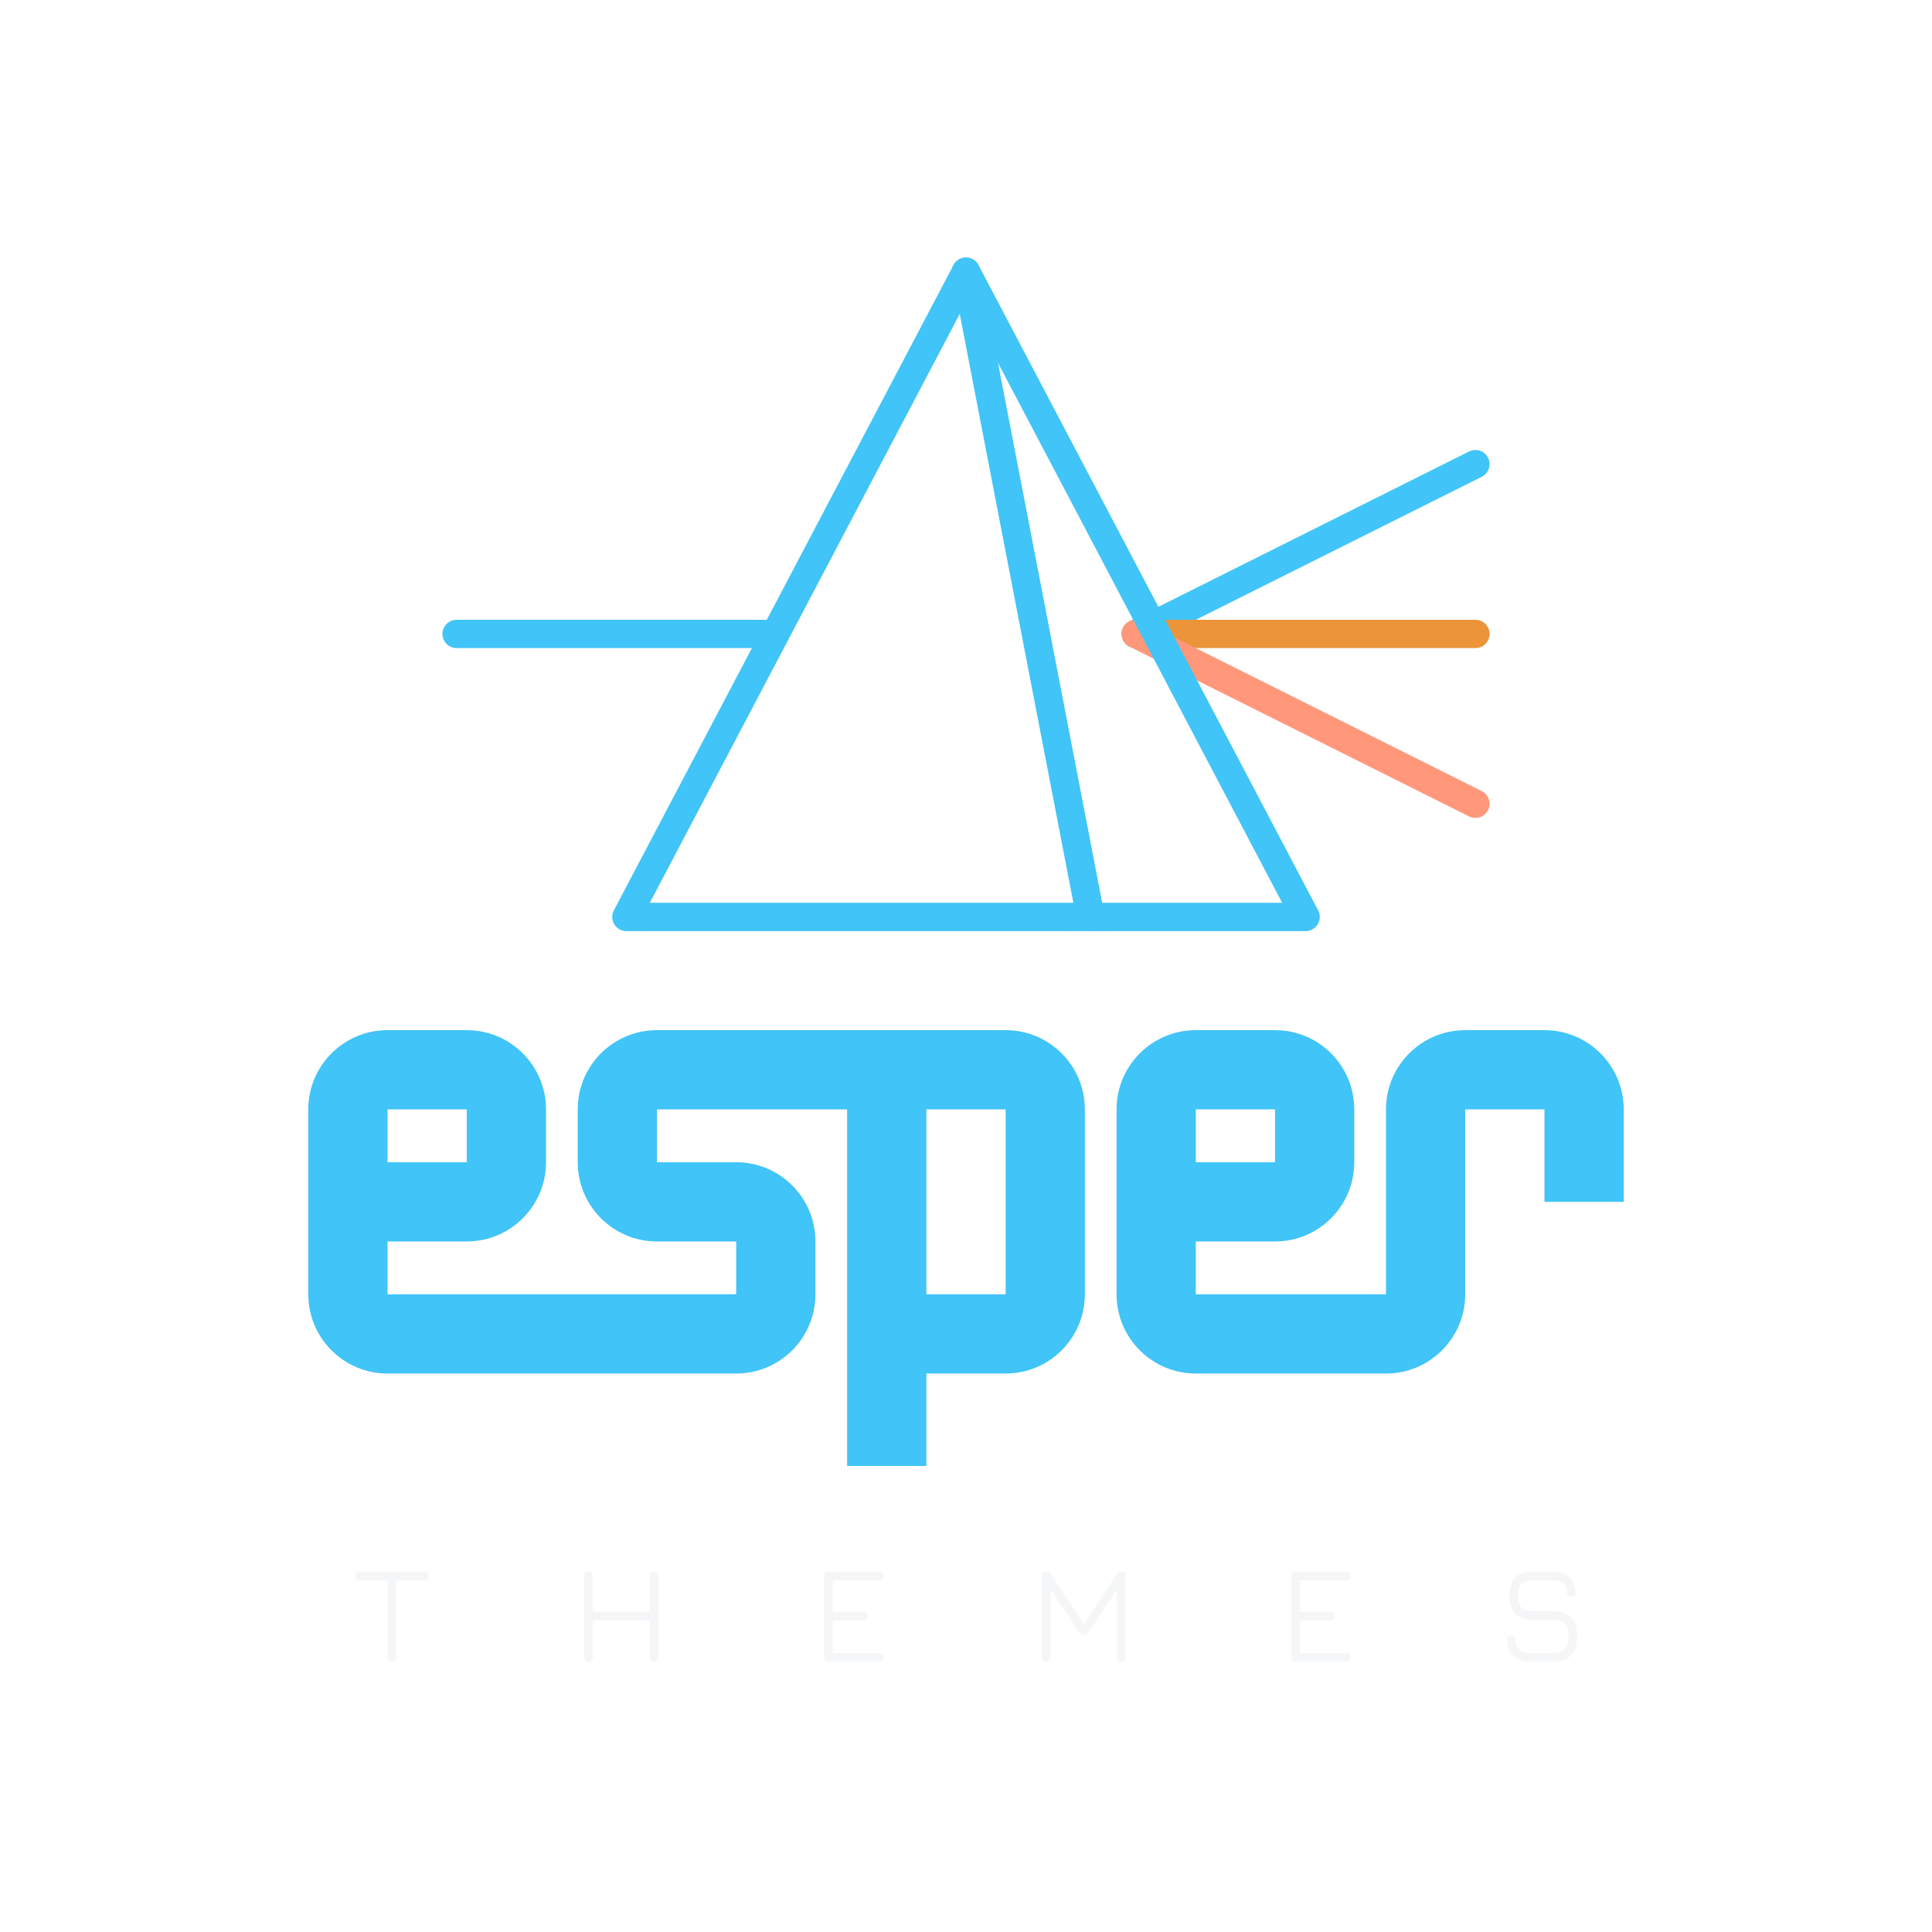
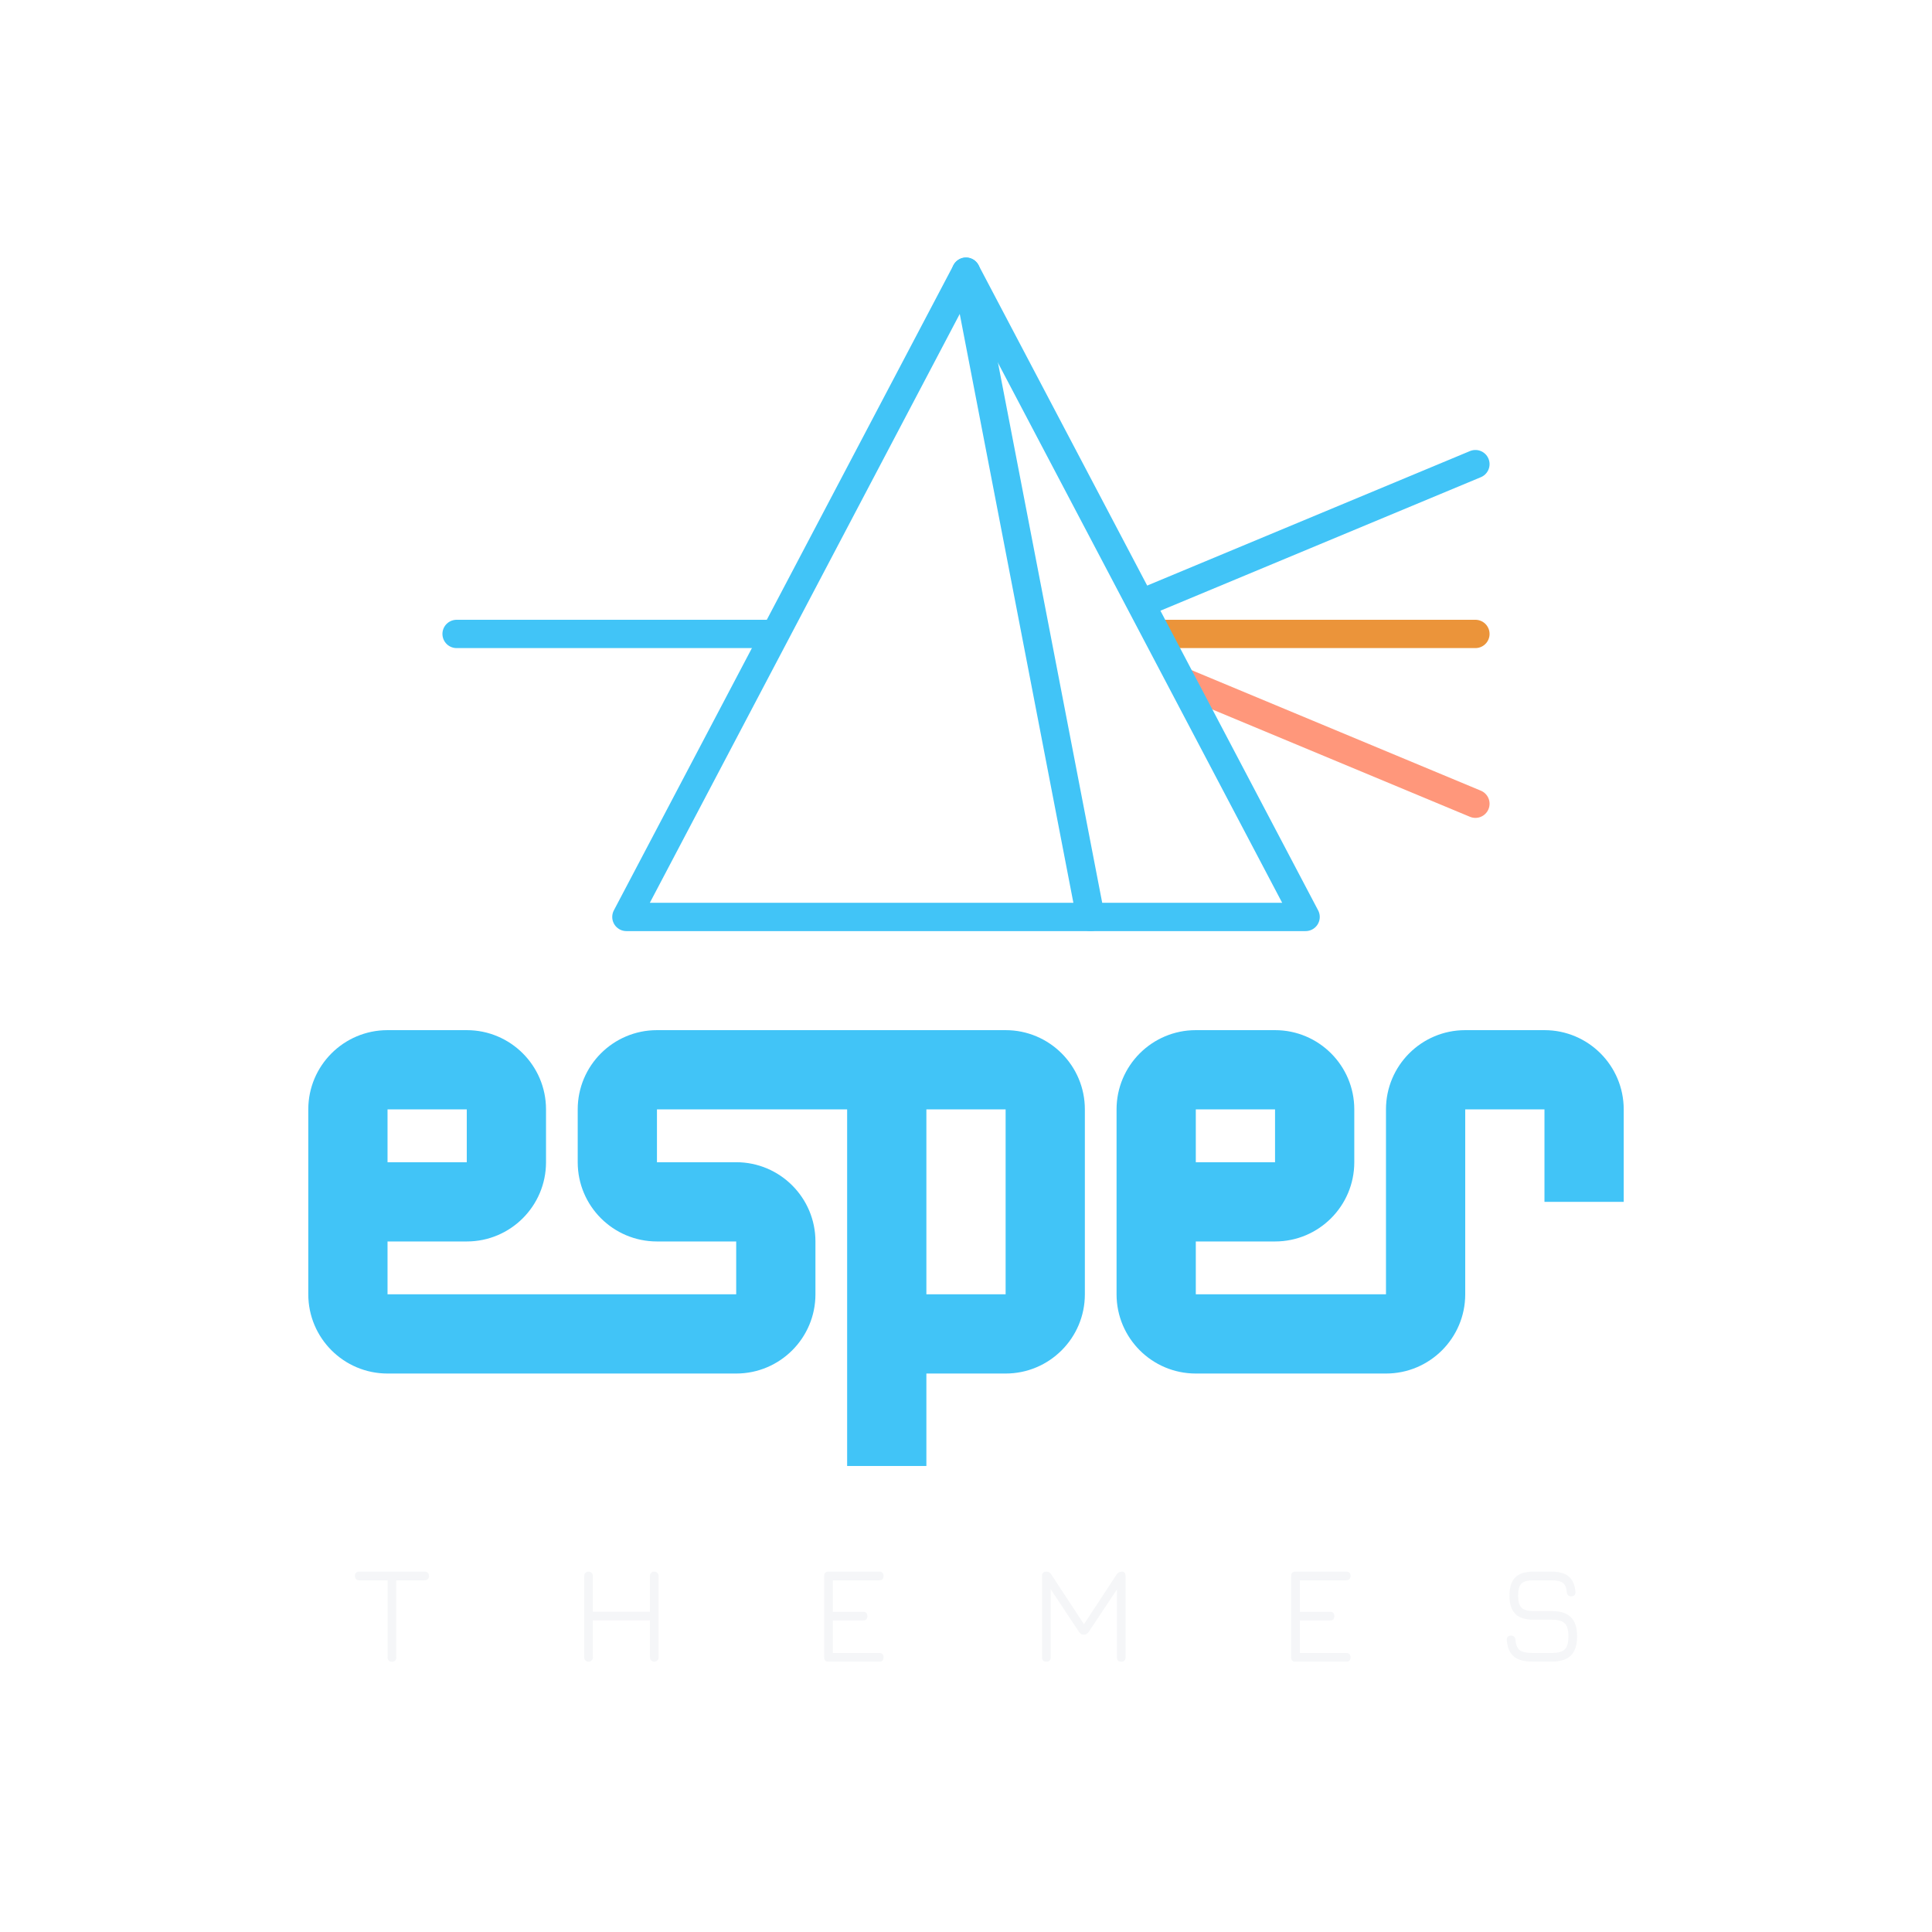
<svg xmlns="http://www.w3.org/2000/svg" viewBox="0 0 1024 1024" role="img" aria-label="Esper Themes">
  <g transform="translate(212 36) scale(3)" fill="none" stroke="#41C4F7" stroke-width="5" stroke-linejoin="round" stroke-linecap="round">
-     <line x1="130" y1="100" x2="190" y2="70" stroke="#41C4F7" />
-     <line x1="130" y1="100" x2="190" y2="100" stroke="#EB943A" />
-     <line x1="130" y1="100" x2="190" y2="130" stroke="#FF977B" />
-     <line x1="10" y1="100" x2="66" y2="100" />
+     <defs>
+       <clipPath id="prism-out">
+         <polygon points="100,36 160,150 200,150 200,36" />
+         <polygon points="100,36 40,150 0,150 0,36" />
+       </clipPath>
+     </defs>
+     <g clip-path="url(#prism-out)">
+       <line x1="118" y1="100" x2="190" y2="70" stroke="#41C4F7" />
+       <line x1="118" y1="100" x2="190" y2="100" stroke="#EB943A" />
+       <line x1="118" y1="100" x2="190" y2="130" stroke="#FF977B" />
+       <line x1="10" y1="100" x2="80" y2="100" />
+     </g>
    <polygon points="100,36 40,150 160,150" />
    <line x1="100" y1="36" x2="122" y2="150" />
  </g>
  <g transform="translate(30.4 567) scale(1.4)">
    <g fill="#41C4F7">
      <path d="M110.0,65.0 L155.0,65.0 A30,30 0 0 0 185.0,35.0 L185.0,15.0 A30,30 0 0 0 155.0,-15.0 L125.0,-15.0 A30,30 0 0 0 95.0,15.0 L95.0,85.0 A30,30 0 0 0 125.0,115.0 L257.0,115.0 A30,30 0 0 0 287.0,85.0 L287.0,65.0 A30,30 0 0 0 257.0,35.0 L227.0,35.0 L227.0,15.0 L359.0,15.0 L359.0,85.0 L314.0,85.0 L314.0,115.0 L359.0,115.0 A30,30 0 0 0 389.0,85.0 L389.0,15.0 A30,30 0 0 0 359.0,-15.0 L227.0,-15.0 A30,30 0 0 0 197.0,15.0 L197.0,35.0 A30,30 0 0 0 227.0,65.0 L257.0,65.0 L257.0,85.0 L125.0,85.0 L125.0,15.0 L155.0,15.0 L155.0,35.0 L110.0,35.0 Z" />
      <rect x="299.0" y="0" width="30" height="150" />
      <path d="M416.0,65.0 L461.0,65.0 A30,30 0 0 0 491.0,35.0 L491.0,15.0 A30,30 0 0 0 461.0,-15.0 L431.0,-15.0 A30,30 0 0 0 401.0,15.0 L401.0,85.0 A30,30 0 0 0 431.0,115.0 L503.0,115.0 A30,30 0 0 0 533.0,85.0 L533.0,15.0 L563.0,15.0 L563.0,50.0 L593.0,50.0 L593.0,15.0 A30,30 0 0 0 563.0,-15.0 L533.0,-15.0 A30,30 0 0 0 503.0,15.0 L503.0,85.0 L431.0,85.0 L431.0,15.0 L461.0,15.0 L461.0,35.0 L416.0,35.0 Z" />
    </g>
    <path fill="#F3F4F7" fill-opacity="0.85" transform="translate(111.51 224.09)" d="M15.16 0.03L15.16 0.03Q14.38 0.03 13.95-0.40Q13.52-0.83 13.52-1.61L13.52-1.61L13.52-30.81L2.78-30.81Q2.00-30.81 1.57-31.24Q1.14-31.67 1.14-32.45L1.14-32.45Q1.14-33.23 1.57-33.66Q2.00-34.09 2.78-34.09L2.78-34.09L27.53-34.09Q28.31-34.09 28.74-33.66Q29.17-33.23 29.17-32.45L29.17-32.45Q29.17-31.67 28.74-31.24Q28.31-30.81 27.53-30.81L27.53-30.81L16.80-30.81L16.80-1.61Q16.80-0.86 16.37-0.42Q15.94 0.03 15.16 0.03ZM89.59 0L89.59 0Q88.89 0 88.42-0.47Q87.95-0.94 87.95-1.64L87.95-1.64L87.95-32.45Q87.95-33.15 88.42-33.62Q88.89-34.09 89.59-34.09L89.59-34.09Q90.29-34.09 90.76-33.62Q91.23-33.15 91.23-32.45L91.23-32.45L91.23-18.90L112.83-18.90L112.83-32.45Q112.83-33.15 113.30-33.62Q113.77-34.09 114.47-34.09L114.47-34.09Q115.17-34.09 115.64-33.62Q116.11-33.15 116.11-32.45L116.11-32.45L116.11-1.64Q116.11-0.94 115.64-0.47Q115.17 0 114.47 0L114.47 0Q113.77 0 113.30-0.47Q112.83-0.94 112.83-1.64L112.83-1.64L112.83-15.63L91.23-15.63L91.23-1.64Q91.23-0.94 90.76-0.47Q90.29 0 89.59 0ZM199.64 0L180.43 0Q178.79 0 178.79-1.64L178.79-1.64L178.79-32.45Q178.79-34.09 180.43-34.09L180.43-34.09L199.64-34.09Q201.28-34.09 201.28-32.45L201.28-32.45Q201.28-30.81 199.64-30.81L199.64-30.81L182.07-30.81L182.07-18.88L193.51-18.88Q195.15-18.88 195.15-17.24L195.15-17.24Q195.15-15.60 193.51-15.60L193.51-15.60L182.07-15.60L182.07-3.28L199.64-3.28Q201.28-3.28 201.28-1.64L201.28-1.64Q201.28 0 199.64 0L199.64 0ZM262.92 0L262.92 0Q261.28 0 261.28-1.64L261.28-1.64L261.28-32.45Q261.28-34.09 262.92-34.09L262.92-34.09Q264.07-34.09 264.77-33.02L264.77-33.02L277.48-13.68L276.75-13.57L289.52-33.02Q290.20-34.09 291.50-34.09L291.50-34.09Q292.90-34.09 292.90-32.45L292.90-32.45L292.90-1.64Q292.90 0 291.26 0L291.26 0Q289.62 0 289.62-1.64L289.62-1.64L289.62-29.17L290.61-28.83L278.96-11.28Q278.26-10.22 276.99-10.22L276.99-10.22Q275.97-10.22 275.27-11.28L275.27-11.28L263.62-28.83L264.56-28.52L264.56-1.64Q264.56 0 262.92 0ZM376.43 0L357.22 0Q355.58 0 355.58-1.64L355.58-1.64L355.58-32.45Q355.58-34.09 357.22-34.09L357.22-34.09L376.43-34.09Q378.07-34.09 378.07-32.45L378.07-32.45Q378.07-30.81 376.43-30.81L376.43-30.81L358.86-30.81L358.86-18.88L370.30-18.88Q371.94-18.88 371.94-17.24L371.94-17.24Q371.94-15.60 370.30-15.60L370.30-15.60L358.86-15.60L358.86-3.28L376.43-3.28Q378.07-3.28 378.07-1.64L378.07-1.64Q378.07 0 376.43 0L376.43 0ZM454.25-0.03L446.76-0.03Q442.18-0.03 439.85-2.00Q437.53-3.98 437.22-8.19L437.22-8.19Q437.16-9.00 437.61-9.44Q438.05-9.88 438.83-9.88L438.83-9.88Q439.61-9.88 440.01-9.46Q440.41-9.05 440.52-8.27L440.52-8.27Q440.70-5.49 442.10-4.39Q443.51-3.30 446.76-3.30L446.76-3.30L454.25-3.30Q457.83-3.30 459.20-4.67Q460.56-6.03 460.56-9.57L460.56-9.57Q460.56-13.16 459.17-14.52Q457.78-15.89 454.25-15.89L454.25-15.89L447.36-15.89Q442.65-15.89 440.44-18.11Q438.23-20.33 438.23-25.01L438.23-25.01Q438.23-29.69 440.43-31.89Q442.62-34.09 447.30-34.09L447.30-34.09L454.22-34.09Q458.51-34.09 460.71-32.23Q462.90-30.37 463.22-26.42L463.22-26.42Q463.29-25.64 462.85-25.18Q462.41-24.73 461.60-24.73L461.60-24.73Q460.85-24.73 460.43-25.16Q460.02-25.58 459.94-26.34L459.94-26.34Q459.73-28.86 458.43-29.84Q457.13-30.81 454.22-30.81L454.22-30.81L447.30-30.81Q443.98-30.81 442.74-29.55Q441.51-28.29 441.51-25.01L441.51-25.01Q441.51-21.74 442.77-20.45Q444.03-19.16 447.36-19.16L447.36-19.16L454.25-19.16Q459.16-19.16 461.50-16.84Q463.84-14.51 463.84-9.57L463.84-9.57Q463.84-4.65 461.51-2.34Q459.19-0.03 454.25-0.03L454.25-0.03Z" />
  </g>
</svg>
